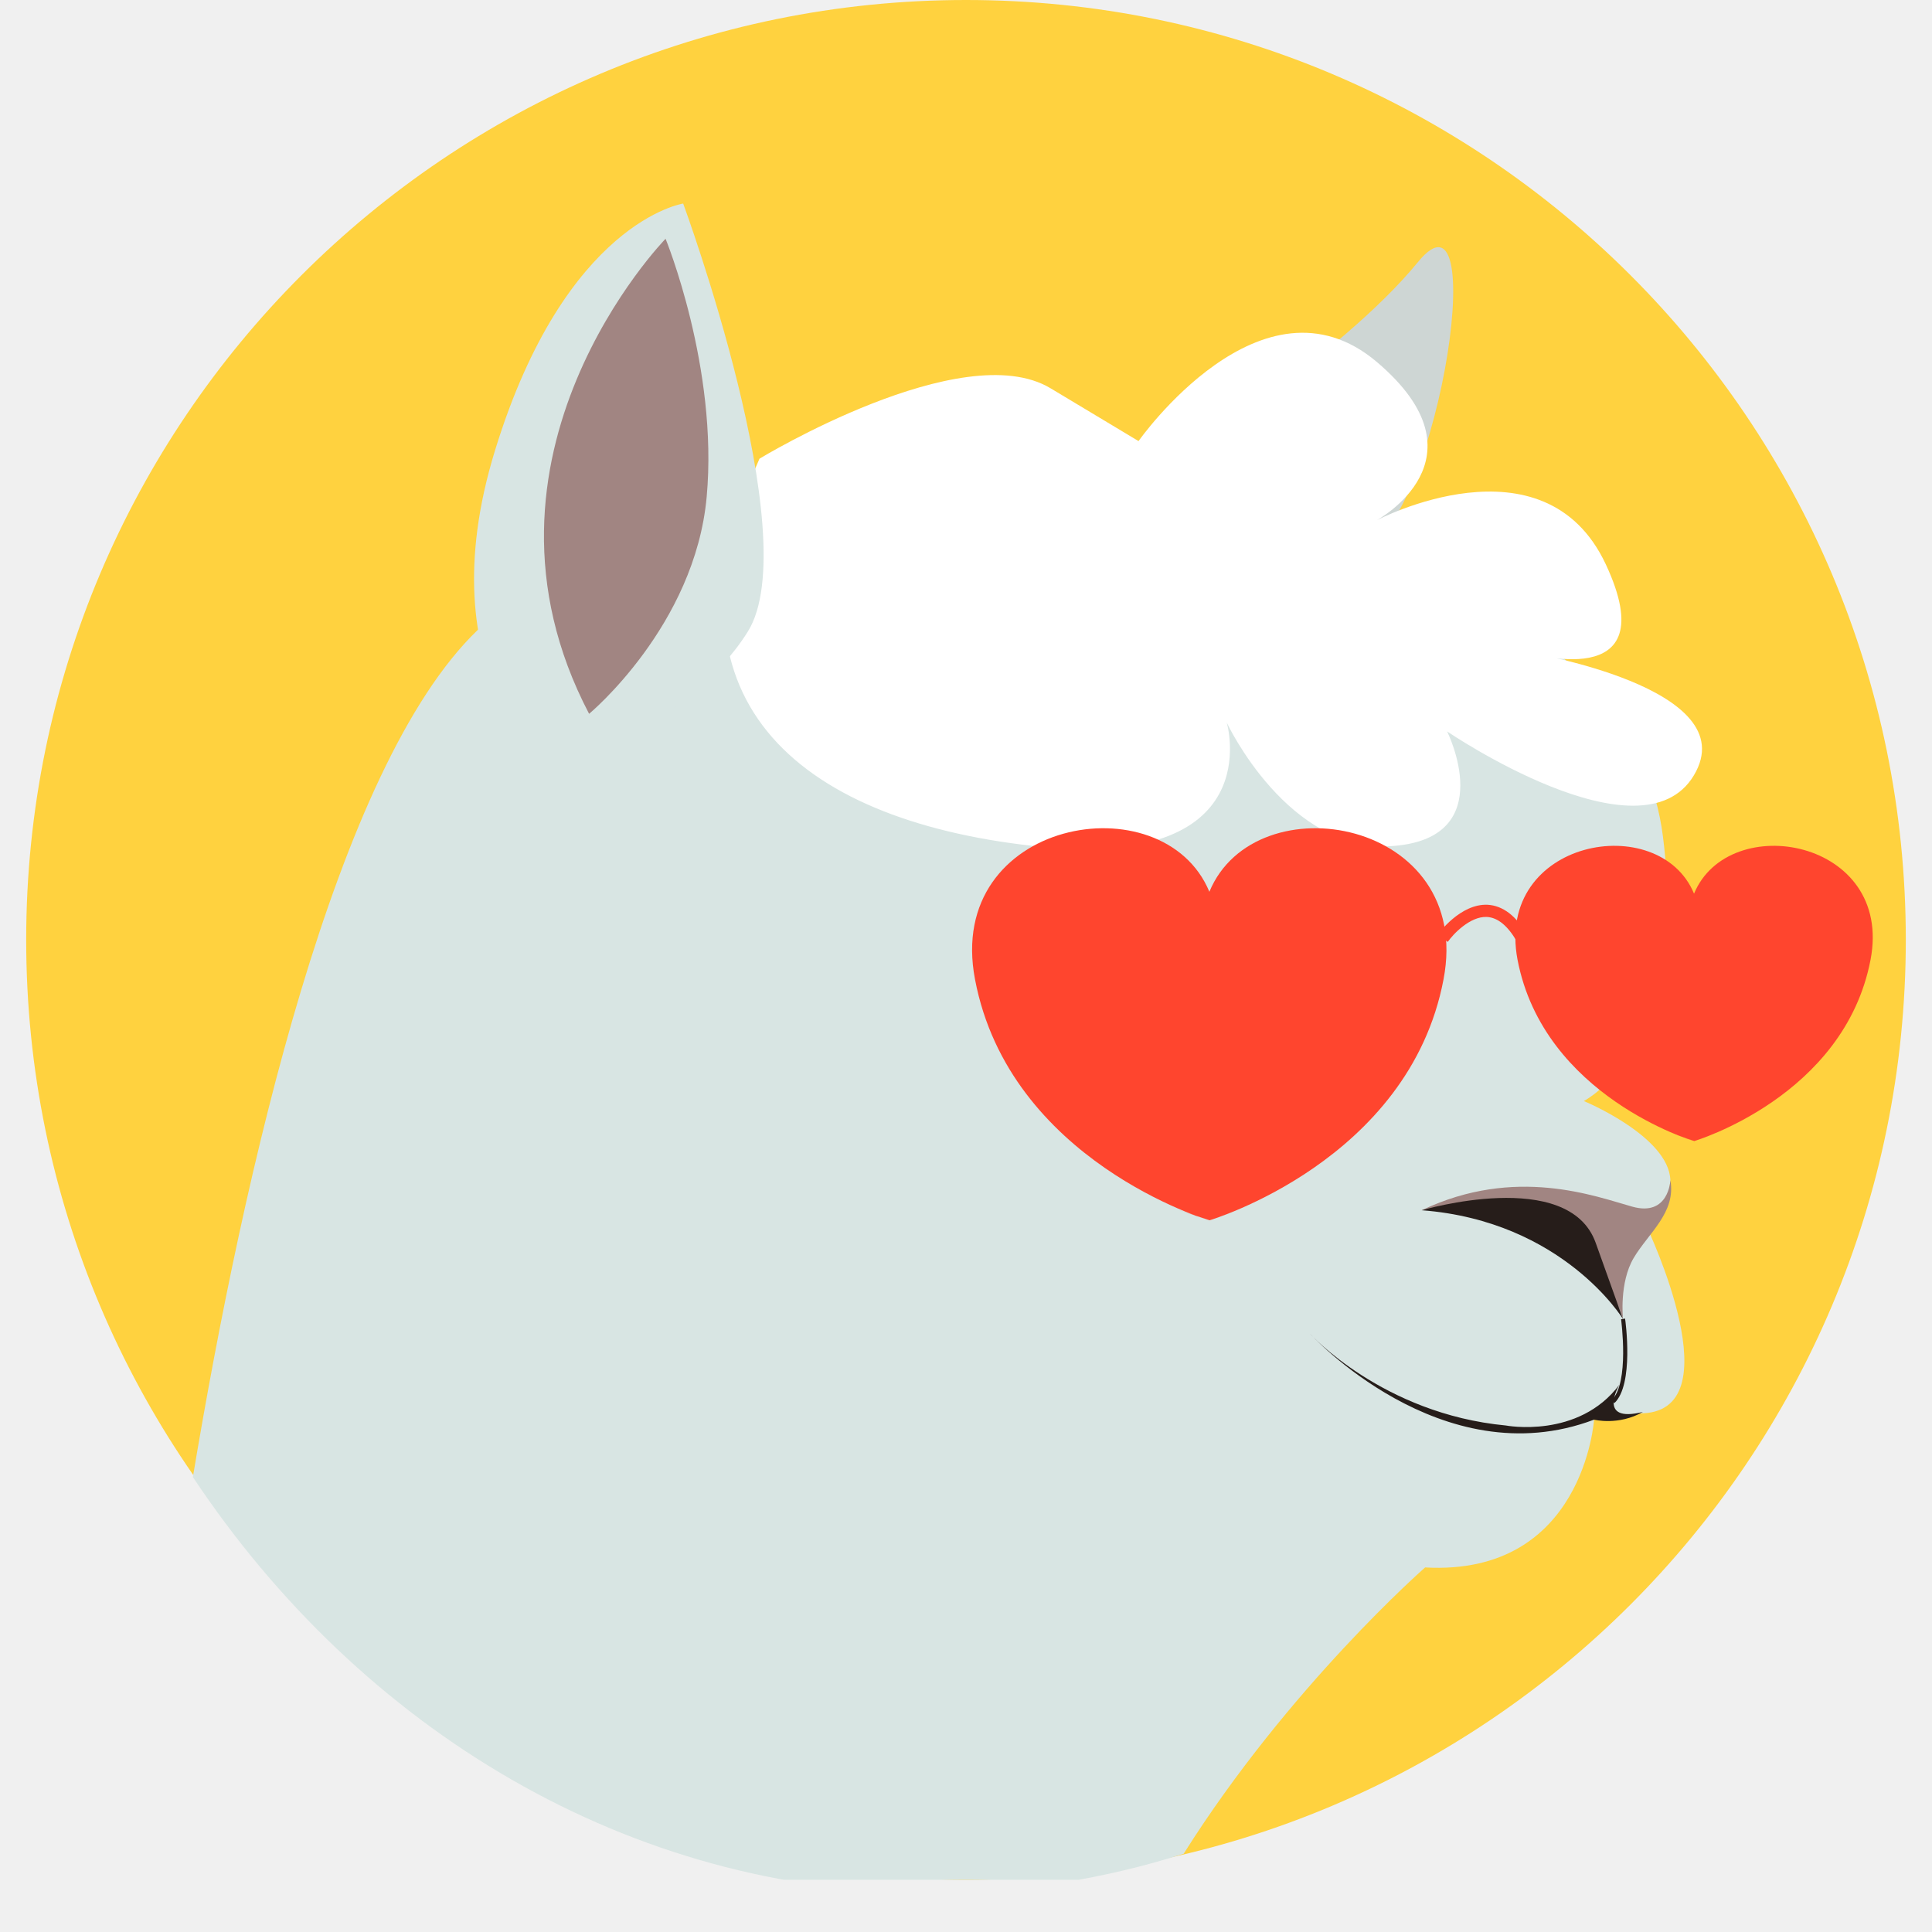
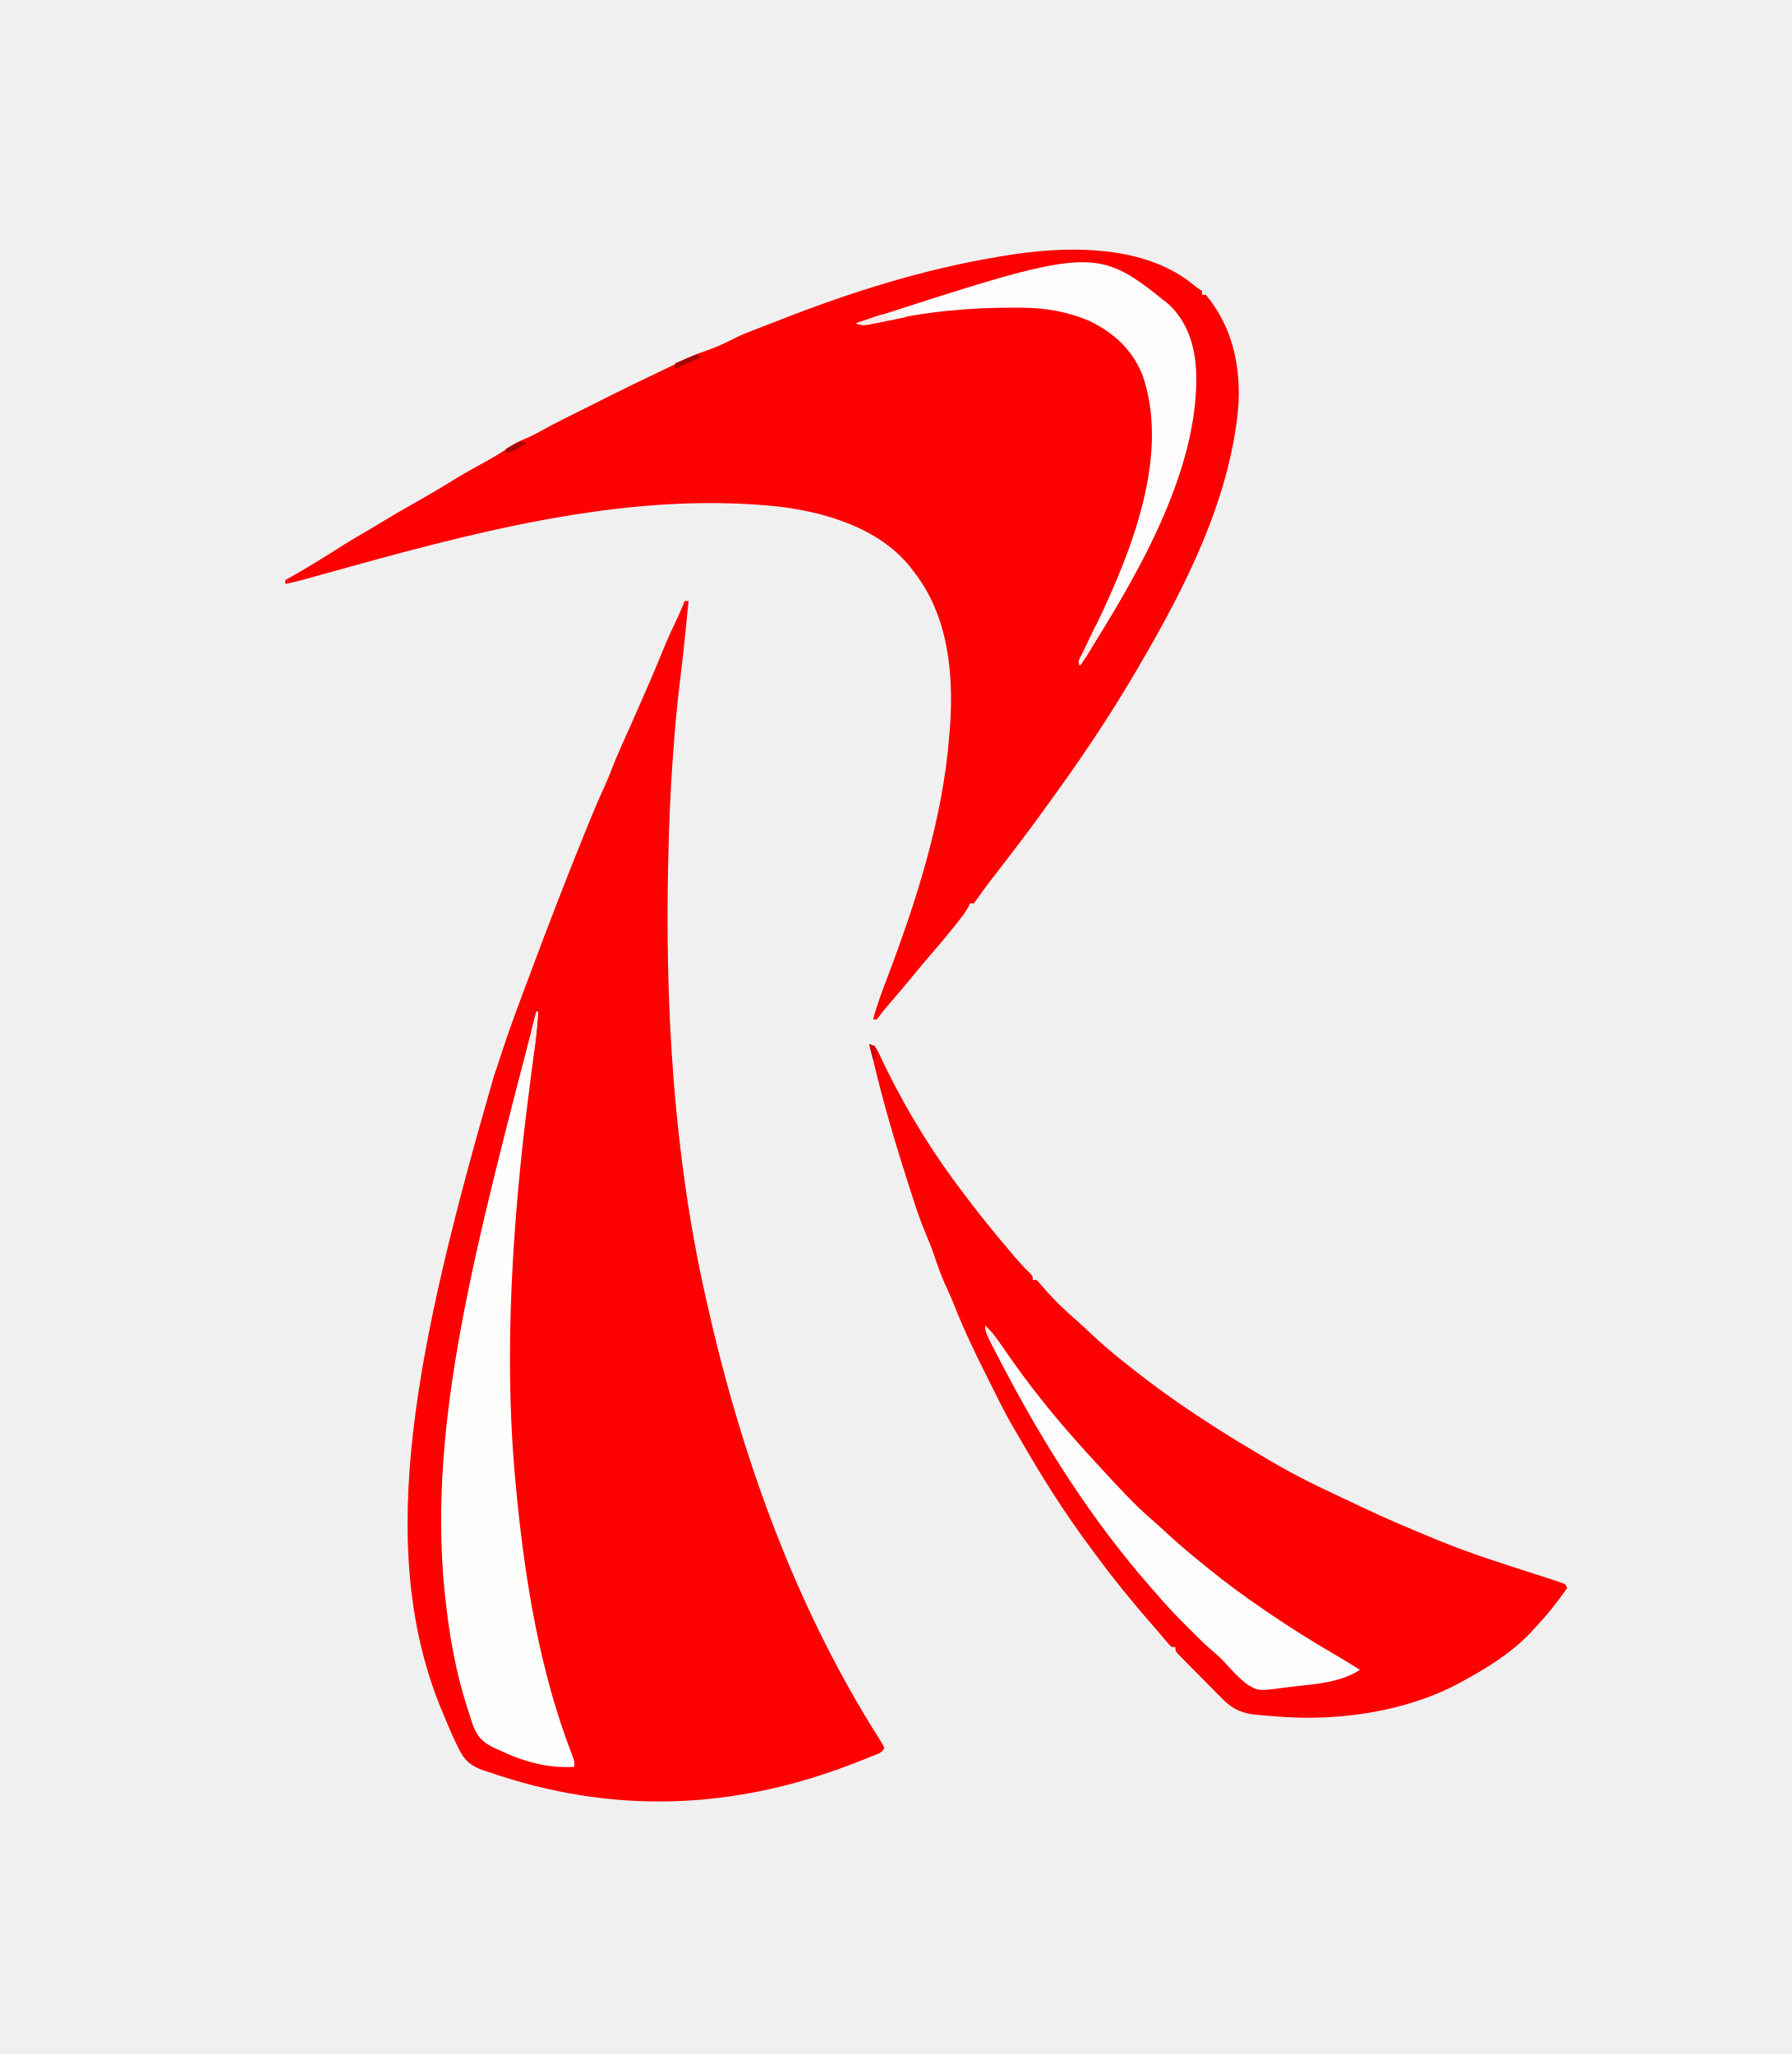
- <svg xmlns="http://www.w3.org/2000/svg" width="48" zoomAndPan="magnify" viewBox="0 0 36 36" height="48" preserveAspectRatio="xMidYMid meet" version="1.0">
-   <defs>
-     <clipPath id="1b39076fb8">
-       <path d="M 0.488 0 L 35.512 0 L 35.512 35.027 L 0.488 35.027 Z M 0.488 0 " clip-rule="nonzero" />
-     </clipPath>
-     <clipPath id="7593931452">
-       <path d="M 18 0 C 8.328 0 0.488 7.84 0.488 17.512 C 0.488 27.188 8.328 35.027 18 35.027 C 27.672 35.027 35.512 27.188 35.512 17.512 C 35.512 7.84 27.672 0 18 0 Z M 18 0 " clip-rule="nonzero" />
-     </clipPath>
-     <clipPath id="42d2725392">
-       <path d="M 3.586 8.301 L 31.398 8.301 L 31.398 35.027 L 3.586 35.027 Z M 3.586 8.301 " clip-rule="nonzero" />
-     </clipPath>
-     <clipPath id="ddd080c9ca">
-       <path d="M 28.227 15.754 L 34.898 15.754 L 34.898 21.273 L 28.227 21.273 Z M 28.227 15.754 " clip-rule="nonzero" />
-     </clipPath>
-   </defs>
-   <g clip-path="url(#1b39076fb8)">
-     <g clip-path="url(#7593931452)">
-       <rect x="-3.6" width="43.2" fill="#ffd23f" y="-3.6" height="43.2" fill-opacity="1" />
-     </g>
-   </g>
-   <path fill="#ced6d4" d="M 21.816 8.602 C 21.816 8.602 24.992 6.633 26.418 4.887 C 27.84 3.137 26.746 10.133 25.211 10.352 C 23.68 10.57 21.816 8.602 21.816 8.602 " fill-opacity="1" fill-rule="nonzero" />
-   <g clip-path="url(#42d2725392)">
-     <path fill="#d8e5e3" d="M 30.535 26.336 C 32.355 26.363 30.688 22.867 30.688 22.867 C 31.07 22.84 31.125 21.992 31.125 21.992 C 31.098 21.172 29.512 20.516 29.512 20.516 C 29.512 20.516 31.48 19.531 30.988 15.598 C 30.496 11.664 25.566 10.105 22.941 9.039 C 20.312 7.973 13.332 7.48 8.898 11.742 C 6.254 14.285 4.543 21.836 3.594 27.523 C 6.723 32.227 11.723 35.273 17.355 35.273 C 18.984 35.273 20.562 35.016 22.055 34.543 C 24.016 31.43 26.555 29.207 26.555 29.207 C 29.512 29.371 29.703 26.453 29.703 26.453 L 30.535 26.336 " fill-opacity="1" fill-rule="nonzero" />
-   </g>
-   <path fill="#ffffff" d="M 14.152 8.547 C 14.152 8.547 17.93 6.25 19.574 7.234 C 21.215 8.219 21.215 8.219 21.215 8.219 C 21.215 8.219 23.516 4.938 25.652 6.742 C 27.785 8.547 25.652 9.695 25.652 9.695 C 25.652 9.695 28.77 8.055 29.922 10.516 C 31.07 12.973 28.441 12.152 28.441 12.152 C 28.441 12.152 32.547 12.809 31.562 14.449 C 30.578 16.09 26.965 13.629 26.965 13.629 C 26.965 13.629 27.949 15.598 25.98 15.762 C 24.008 15.926 22.859 13.465 22.859 13.465 C 22.859 13.465 23.68 16.254 19.246 15.762 C 14.809 15.27 12.184 12.973 14.152 8.547 " fill-opacity="1" fill-rule="nonzero" />
-   <path fill="#a18582" d="M 30.242 24.578 C 30.242 24.578 30.168 23.902 30.441 23.441 C 30.715 22.977 31.234 22.594 31.125 21.992 C 31.125 21.992 31.098 22.676 30.414 22.484 C 29.73 22.293 28.238 21.719 26.492 22.551 C 26.492 22.551 28.824 22.184 29.484 23.168 C 30.141 24.148 30.242 24.578 30.242 24.578 " fill-opacity="1" fill-rule="nonzero" />
-   <path fill="#261d1a" d="M 30.082 26.145 L 30.031 26.09 C 30.367 25.77 30.207 24.594 30.207 24.582 L 30.281 24.57 C 30.289 24.621 30.449 25.797 30.082 26.145 " fill-opacity="1" fill-rule="nonzero" />
-   <path fill="#261d1a" d="M 26.492 22.551 C 26.492 22.551 29.23 21.742 29.734 23.16 C 30.242 24.578 30.242 24.578 30.242 24.578 C 30.242 24.578 29.129 22.754 26.492 22.551 " fill-opacity="1" fill-rule="nonzero" />
-   <path fill="#261d1a" d="M 30.613 26.309 C 29.742 26.527 30.176 25.801 30.176 25.801 C 29.41 26.82 28.059 26.562 28.059 26.562 C 25.758 26.344 24.41 24.852 24.41 24.852 C 24.41 24.852 26.855 27.531 29.703 26.453 C 29.703 26.453 30.16 26.57 30.613 26.309 " fill-opacity="1" fill-rule="nonzero" />
-   <path fill="#d8e5e3" d="M 10.32 14.395 C 10.32 14.395 7.91 12.645 9.227 8.383 C 10.539 4.121 12.73 3.793 12.73 3.793 C 12.73 3.793 15.027 10.023 13.934 11.77 C 12.84 13.52 10.32 14.395 10.32 14.395 " fill-opacity="1" fill-rule="nonzero" />
-   <path fill="#a18582" d="M 12.402 4.449 C 12.402 4.449 8.457 8.492 10.977 13.301 C 10.977 13.301 12.949 11.664 13.168 9.258 C 13.387 6.852 12.402 4.449 12.402 4.449 " fill-opacity="1" fill-rule="nonzero" />
-   <path fill="#ff452e" d="M 22.535 16.617 C 21.672 14.539 17.598 15.266 18.168 18.25 C 18.812 21.637 22.527 22.738 22.527 22.738 L 21.965 22.547 L 22.539 22.738 C 22.539 22.738 26.254 21.637 26.898 18.25 C 27.469 15.266 23.395 14.539 22.535 16.617 " fill-opacity="1" fill-rule="nonzero" />
-   <g clip-path="url(#ddd080c9ca)">
-     <path fill="#ff452e" d="M 31.566 16.652 C 30.918 15.086 27.852 15.637 28.277 17.883 C 28.766 20.434 31.562 21.262 31.562 21.262 L 31.16 21.117 L 31.57 21.262 C 31.57 21.262 34.367 20.434 34.855 17.883 C 35.285 15.637 32.215 15.086 31.566 16.652 " fill-opacity="1" fill-rule="nonzero" />
-   </g>
-   <path fill="#ff452e" d="M 26.977 17.551 L 26.789 17.418 C 26.805 17.395 27.211 16.836 27.719 16.859 C 28.004 16.875 28.254 17.066 28.461 17.426 L 28.262 17.539 C 28.094 17.25 27.91 17.098 27.707 17.086 C 27.391 17.07 27.07 17.414 26.977 17.551 " fill-opacity="1" fill-rule="nonzero" />
+ <svg xmlns="http://www.w3.org/2000/svg" version="1.1" width="942" height="1080">
+   <path d="M0 0 C0.66 0 1.32 0 2 0 C1.567 4.48 1.129 8.959 0.688 13.438 C0.587 14.454 0.587 14.454 0.485 15.492 C-0.421 24.635 -1.425 33.758 -2.562 42.875 C-4.042 54.896 -5.134 66.92 -6 79 C-6.13 80.761 -6.13 80.761 -6.262 82.557 C-7.518 99.988 -8.236 117.403 -8.625 134.875 C-8.646 135.79 -8.666 136.705 -8.687 137.648 C-10.35 214.025 -5.809 291.295 11 366 C11.159 366.714 11.319 367.428 11.483 368.164 C29.516 448.873 57.982 528.7 102.6 598.763 C103.458 600.141 104.239 601.566 105 603 C103.603 605.793 102.051 605.983 99.172 607.137 C98.156 607.546 97.139 607.955 96.092 608.376 C94.989 608.809 93.886 609.242 92.75 609.688 C91.616 610.134 90.481 610.581 89.312 611.042 C25.58 635.898 -38.236 638.157 -103.062 615.75 C-104.57 615.267 -104.57 615.267 -106.109 614.775 C-112.655 612.397 -115.633 609.731 -118.83 603.533 C-119.409 602.279 -119.409 602.279 -120 601 C-120.334 600.324 -120.668 599.648 -121.012 598.951 C-121.894 597.111 -122.708 595.256 -123.5 593.375 C-123.791 592.69 -124.083 592.004 -124.383 591.298 C-124.979 589.882 -125.57 588.464 -126.156 587.044 C-126.935 585.157 -127.732 583.277 -128.531 581.398 C-162.89 496.05 -141.689 392.895 -100.256 249.652 C-98.859 245.591 -97.518 241.514 -96.189 237.431 C-91.853 224.145 -86.913 211.081 -82 198 C-81.538 196.764 -81.076 195.528 -80.6 194.255 C-71.646 170.308 -62.475 146.446 -52.875 122.75 C-52.564 121.98 -52.252 121.209 -51.931 120.416 C-48.787 112.647 -45.577 104.938 -42.059 97.329 C-40.588 94.093 -39.29 90.813 -38 87.5 C-35.975 82.301 -33.761 77.231 -31.437 72.159 C-28.602 65.926 -25.87 59.648 -23.125 53.375 C-22.815 52.667 -22.505 51.959 -22.186 51.23 C-18.448 42.694 -14.768 34.143 -11.281 25.5 C-8.891 19.621 -6.212 13.898 -3.48 8.172 C-2.222 5.475 -1.07 2.776 0 0 Z " fill="#FD0000" transform="translate(360,316)" />
+   <path d="M0 0 C0.99 0.66 1.98 1.32 3 2 C3 2.66 3 3.32 3 4 C3.66 4 4.32 4 5 4 C19.209 21.056 23.64 42.247 22 64 C17.31 112.321 -5.858 157.713 -30 199 C-30.4 199.688 -30.8 200.375 -31.212 201.084 C-45.894 226.258 -62.284 250.427 -79.489 273.935 C-80.964 275.951 -82.434 277.971 -83.902 279.992 C-89.804 288.098 -95.855 296.077 -102 304 C-103.773 306.29 -105.543 308.582 -107.312 310.875 C-107.732 311.417 -108.152 311.96 -108.584 312.519 C-110.804 315.399 -112.943 318.314 -115 321.312 C-115.66 322.199 -116.32 323.086 -117 324 C-117.66 324 -118.32 324 -119 324 C-119.229 324.529 -119.459 325.057 -119.695 325.602 C-121.429 328.788 -123.624 331.546 -125.875 334.375 C-126.6 335.292 -126.6 335.292 -127.339 336.228 C-131.33 341.239 -135.466 346.115 -139.658 350.958 C-142.661 354.429 -145.608 357.935 -148.5 361.5 C-152.55 366.492 -156.72 371.372 -160.928 376.23 C-162.956 378.579 -164.918 380.885 -166.727 383.41 C-167.357 384.197 -167.357 384.197 -168 385 C-168.66 385 -169.32 385 -170 385 C-168.011 377.993 -165.629 371.227 -163 364.438 C-147.341 323.204 -133.224 279.69 -129.875 235.5 C-129.745 233.943 -129.745 233.943 -129.613 232.355 C-127.357 203.596 -130.348 172.284 -149 149 C-149.519 148.318 -150.039 147.636 -150.574 146.934 C-167.114 126.469 -195.318 118.167 -220.417 115.266 C-301.356 106.919 -383.821 129.942 -461.117 151.458 C-461.94 151.687 -462.764 151.915 -463.612 152.151 C-465.151 152.579 -466.69 153.008 -468.229 153.439 C-471.8 154.432 -475.352 155.337 -479 156 C-479 155.34 -479 154.68 -479 154 C-478.21 153.562 -477.42 153.123 -476.605 152.672 C-469.398 148.619 -462.35 144.38 -455.375 139.938 C-449.289 136.061 -443.178 132.279 -436.918 128.688 C-433.606 126.772 -430.335 124.794 -427.062 122.812 C-419.989 118.539 -412.812 114.457 -405.626 110.377 C-399.77 107.041 -394.029 103.575 -388.316 100 C-383.421 97.048 -378.403 94.328 -373.39 91.583 C-368.727 89.013 -364.299 86.267 -359.926 83.227 C-357.202 81.492 -354.326 80.295 -351.355 79.047 C-348.796 77.91 -346.385 76.611 -343.938 75.25 C-337.329 71.584 -330.568 68.243 -323.796 64.89 C-321.528 63.766 -319.264 62.634 -317 61.5 C-316.223 61.112 -315.445 60.724 -314.645 60.324 C-312.619 59.31 -310.596 58.291 -308.574 57.27 C-299.95 52.922 -291.267 48.713 -282.534 44.589 C-278.257 42.566 -274.011 40.503 -269.797 38.352 C-265.982 36.434 -262.19 34.893 -258.125 33.562 C-252.53 31.633 -247.407 29.289 -242.167 26.554 C-239.107 25.053 -236.053 23.8 -232.863 22.602 C-228.631 20.999 -224.409 19.38 -220.203 17.711 C-182.647 2.912 -143.896 -9.426 -104 -16 C-103.279 -16.123 -102.558 -16.246 -101.815 -16.373 C-69.019 -21.92 -26.508 -23.095 0 0 Z " fill="#FD0000" transform="translate(629,151)" />
+   <path d="M0 0 C3 1 3 1 4.621 3.824 C5.234 5.108 5.839 6.396 6.438 7.688 C7.152 9.163 7.869 10.637 8.59 12.109 C8.978 12.903 9.366 13.696 9.765 14.514 C21.05 37.234 34.558 58.875 50 79 C50.86 80.135 51.719 81.271 52.578 82.406 C59.844 91.972 67.459 101.234 75.25 110.375 C75.745 110.958 76.241 111.541 76.751 112.142 C79.041 114.813 81.336 117.328 83.859 119.789 C86 122 86 122 86 124 C86.66 124 87.32 124 88 124 C89.445 125.469 89.445 125.469 91.125 127.5 C96.501 133.812 102.322 139.495 108.609 144.891 C111.135 147.119 113.589 149.411 116.043 151.718 C122.154 157.455 128.36 162.877 135 168 C136.317 169.046 137.634 170.093 138.949 171.141 C149.635 179.611 160.632 187.475 172 195 C172.742 195.491 173.483 195.983 174.248 196.489 C183.381 202.515 192.641 208.299 202.067 213.855 C204.102 215.06 206.127 216.279 208.152 217.5 C217.558 223.143 227.108 228.266 237 233 C237.761 233.365 238.522 233.73 239.306 234.105 C244.127 236.411 248.959 238.693 253.797 240.962 C255.744 241.879 257.685 242.806 259.625 243.738 C271.898 249.582 284.442 254.803 297 260 C297.808 260.335 298.616 260.671 299.449 261.016 C316.453 268.014 334.078 273.469 351.562 279.125 C352.542 279.445 353.522 279.764 354.532 280.094 C356.342 280.684 358.155 281.268 359.97 281.844 C361.999 282.506 364.003 283.245 366 284 C366.33 284.66 366.66 285.32 367 286 C361.786 293.473 356.262 300.381 350 307 C349.241 307.824 348.481 308.647 347.699 309.496 C337.393 320.308 325.055 327.945 312 335 C311.309 335.387 310.618 335.773 309.906 336.172 C286.371 348.765 257.237 354.218 230.75 354.188 C230.001 354.187 229.253 354.186 228.481 354.185 C222.067 354.118 215.701 353.684 209.312 353.125 C208.392 353.047 207.472 352.968 206.524 352.887 C205.646 352.803 204.768 352.719 203.863 352.633 C202.708 352.523 202.708 352.523 201.529 352.411 C193.717 351.142 189.92 348.642 184.535 343.094 C183.857 342.413 183.179 341.733 182.48 341.032 C181.057 339.598 179.639 338.159 178.227 336.714 C176.058 334.495 173.87 332.295 171.678 330.098 C170.296 328.702 168.915 327.305 167.535 325.906 C166.879 325.245 166.223 324.583 165.547 323.902 C164.949 323.288 164.351 322.674 163.735 322.041 C163.205 321.501 162.675 320.961 162.13 320.404 C161 319 161 319 161 317 C160.34 317 159.68 317 159 317 C157.73 315.777 157.73 315.777 156.188 313.938 C155.57 313.21 154.953 312.483 154.316 311.734 C153.552 310.832 152.788 309.93 152 309 C150.99 307.837 149.978 306.676 148.965 305.516 C138.68 293.739 128.865 281.716 119.578 269.136 C118.54 267.73 117.498 266.327 116.453 264.927 C103.103 247.017 91.144 228.138 80.024 208.772 C79.059 207.103 78.073 205.445 77.086 203.789 C73.023 196.969 69.407 189.993 65.918 182.864 C64.977 180.954 64.022 179.052 63.062 177.152 C56.308 163.778 49.806 150.373 44.363 136.406 C43.168 133.421 41.878 130.529 40.5 127.625 C38.064 122.386 36.161 117.009 34.318 111.54 C32.919 107.43 31.354 103.443 29.641 99.453 C26.574 92.169 24.151 84.709 21.75 77.188 C21.397 76.09 21.397 76.09 21.038 74.97 C14.154 53.53 7.71 31.946 2.489 10.036 C1.684 6.684 0.84 3.343 0 0 Z " fill="#FD0000" transform="translate(457,549)" />
+   <path d="M0 0 C0.33 0 0.66 0 1 0 C0.405 7.925 -0.425 15.782 -1.488 23.656 C-1.784 25.896 -2.079 28.135 -2.374 30.375 C-2.528 31.536 -2.681 32.698 -2.839 33.894 C-6.208 59.549 -9.097 85.194 -11 111 C-11.089 112.192 -11.089 112.192 -11.18 113.409 C-14.441 157.477 -15.123 202.976 -11 247 C-10.937 247.681 -10.874 248.362 -10.809 249.064 C-6.365 296.539 1.427 345.977 18.758 390.633 C20 394 20 394 20 397 C5.86 397.964 -7.327 394.094 -20 388 C-20.919 387.594 -21.838 387.188 -22.785 386.77 C-29.072 383.612 -31.549 380.309 -33.855 373.715 C-34.422 371.876 -34.422 371.876 -35 370 C-35.496 368.48 -35.992 366.961 -36.488 365.441 C-42.606 346.271 -45.911 326.989 -48 307 C-48.097 306.118 -48.194 305.236 -48.294 304.327 C-57 215.576 -32.212 124.191 0 0 Z " fill="#FEFEFD" transform="translate(282,532)" />
+   <path d="M0 0 C3.9 3.557 6.709 7.683 9.688 12 C10.764 13.541 11.843 15.082 12.922 16.621 C13.448 17.372 13.975 18.124 14.518 18.898 C27.816 37.754 42.872 55.57 58.578 72.464 C60.05 74.054 61.512 75.653 62.973 77.254 C71.212 86.272 79.546 95.194 88.852 103.133 C91.032 105.028 93.154 106.98 95.271 108.945 C101.319 114.555 107.558 119.843 114 125 C115.143 125.934 116.285 126.869 117.426 127.805 C126.646 135.327 136.181 142.283 146 149 C146.807 149.554 147.614 150.109 148.446 150.68 C160.082 158.647 171.947 166.084 184.145 173.16 C188.491 175.682 192.754 178.313 197 181 C187.324 187.451 174.042 188.513 162.729 189.704 C160.935 189.899 159.144 190.119 157.357 190.366 C143.661 192.188 143.661 192.188 137.704 188.627 C133.255 185.172 129.514 181.163 125.801 176.947 C123.416 174.368 120.793 172.147 118.125 169.869 C114.051 166.285 110.263 162.407 106.438 158.562 C105.626 157.755 104.815 156.947 103.979 156.115 C99.11 151.239 94.479 146.235 90 141 C88.966 139.82 87.931 138.642 86.895 137.465 C56.104 102.301 31.296 63.261 9.625 21.938 C9.125 20.986 8.625 20.034 8.109 19.053 C0 3.477 0 3.477 0 0 Z " fill="#FEFDFD" transform="translate(518,697)" />
+   <path d="M0 0 C9.935 9.052 13.923 21.612 14.688 34.719 C16.999 88.367 -18.431 146.574 -46.184 190.258 C-46.514 189.598 -46.844 188.938 -47.184 188.258 C-46.386 186.212 -46.386 186.212 -45.078 183.648 C-44.595 182.682 -44.112 181.715 -43.614 180.719 C-43.08 179.659 -42.546 178.6 -41.996 177.508 C-22.285 137.334 1.756 83.407 -13.184 38.258 C-18.435 24.554 -28.183 15.431 -41.185 9.13 C-52.613 4.142 -64.506 2.126 -76.906 2.055 C-77.72 2.048 -78.535 2.041 -79.373 2.033 C-103.93 1.869 -126.718 3.995 -150.694 9.364 C-151.87 9.623 -153.046 9.882 -154.258 10.148 C-155.829 10.505 -155.829 10.505 -157.432 10.868 C-160.094 11.245 -161.674 11.135 -164.184 10.258 C-38.449 -30.677 -38.449 -30.677 0 0 Z " fill="#FEFCFC" transform="translate(614.1836,159.7422)" />
+   <path d="M0 0 C-1.604 2.629 -2.555 3.833 -5.48 4.929 C-6.445 5.124 -7.409 5.319 -8.402 5.52 C-9.457 5.737 -10.513 5.954 -11.6 6.178 C-12.701 6.387 -13.803 6.597 -14.938 6.812 C-16.584 7.156 -16.584 7.156 -18.264 7.506 C-27.168 9.282 -27.168 9.282 -31 8 C-26.91 6.691 -22.816 5.391 -18.72 4.1 C-17.326 3.659 -15.933 3.216 -14.541 2.77 C-12.542 2.13 -10.541 1.5 -8.539 0.871 C-7.335 0.489 -6.13 0.107 -4.889 -0.287 C-2 -1 -2 -1 0 0 Z " fill="#FBF7F6" transform="translate(481,162)" />
+   <path d="M0 0 C0.33 0.66 0.66 1.32 1 2 C1.66 2.33 2.32 2.66 3 3 C1.568 5.441 0.13 7.878 -1.312 10.312 C-1.717 11.003 -2.121 11.693 -2.537 12.404 C-2.933 13.071 -3.33 13.738 -3.738 14.426 C-4.1 15.038 -4.461 15.651 -4.833 16.282 C-6.058 18.085 -7.415 19.511 -9 21 C-7.506 16.157 -5.55 11.686 -3.375 7.125 C-2.888 6.092 -2.888 6.092 -2.391 5.039 C-1.597 3.358 -0.799 1.679 0 0 Z " fill="#FAEDEB" transform="translate(576,329)" />
+   <path d="M0 0 C0.33 0 0.66 0 1 0 C0.476 6.69 -0.105 13.349 -1 20 C-1.99 19.34 -2.98 18.68 -4 18 C-2.961 11.889 -1.843 5.923 0 0 Z " fill="#FAECEC" transform="translate(282,532)" />
+   <path d="M0 0 C0 0.66 0 1.32 0 2 C-2.08 2.532 -4.165 3.05 -6.25 3.562 C-7.41 3.853 -8.57 4.143 -9.766 4.441 C-12.721 4.952 -14.244 5.03 -17 4 C-14.545 3.137 -12.086 2.284 -9.625 1.438 C-8.577 1.067 -8.577 1.067 -7.508 0.689 C-2.227 -1.113 -2.227 -1.113 0 0 Z " fill="#FBE8E8" transform="translate(467,166)" />
+   <path d="M0 0 C0.33 0.66 0.66 1.32 1 2 C-5.435 4.97 -5.435 4.97 -12 8 C-12 7.01 -12 6.02 -12 5 C-8.04 3.35 -4.08 1.7 0 0 Z " fill="#A60202" transform="translate(367,186)" />
+   <path d="M0 0 C2.335 2.257 4.187 4.281 6 7 C5.625 9.188 5.625 9.188 5 11 C2.772 8.772 2.308 7.342 1.375 4.375 C1.115 3.558 0.854 2.74 0.586 1.898 C0.393 1.272 0.199 0.645 0 0 Z " fill="#F9E9E8" transform="translate(518,697)" />
+   <path d="M0 0 C-1.455 0.838 -2.914 1.671 -4.375 2.5 C-5.593 3.196 -5.593 3.196 -6.836 3.906 C-9 5 -9 5 -11 5 C-11 4.34 -11 3.68 -11 3 C-9.736 2.3 -8.463 1.616 -7.188 0.938 C-6.48 0.555 -5.772 0.172 -5.043 -0.223 C-3 -1 -3 -1 0 0 Z " fill="#A60101" transform="translate(277,233)" />
+   <path d="M0 0 C0.99 0.33 1.98 0.66 3 1 C3.33 2.98 3.66 4.96 4 7 C3.01 7.495 3.01 7.495 2 8 C1.34 5.36 0.68 2.72 0 0 Z " fill="#D10303" transform="translate(457,549)" />
</svg>
